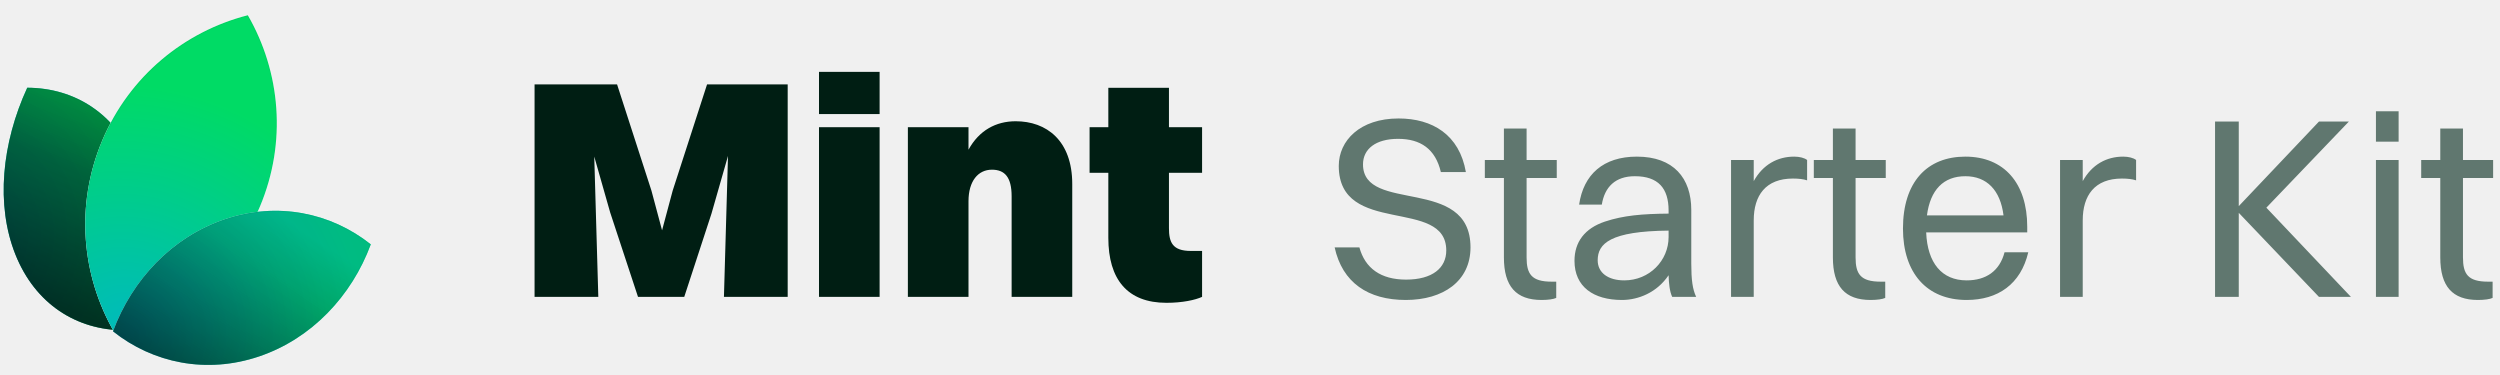
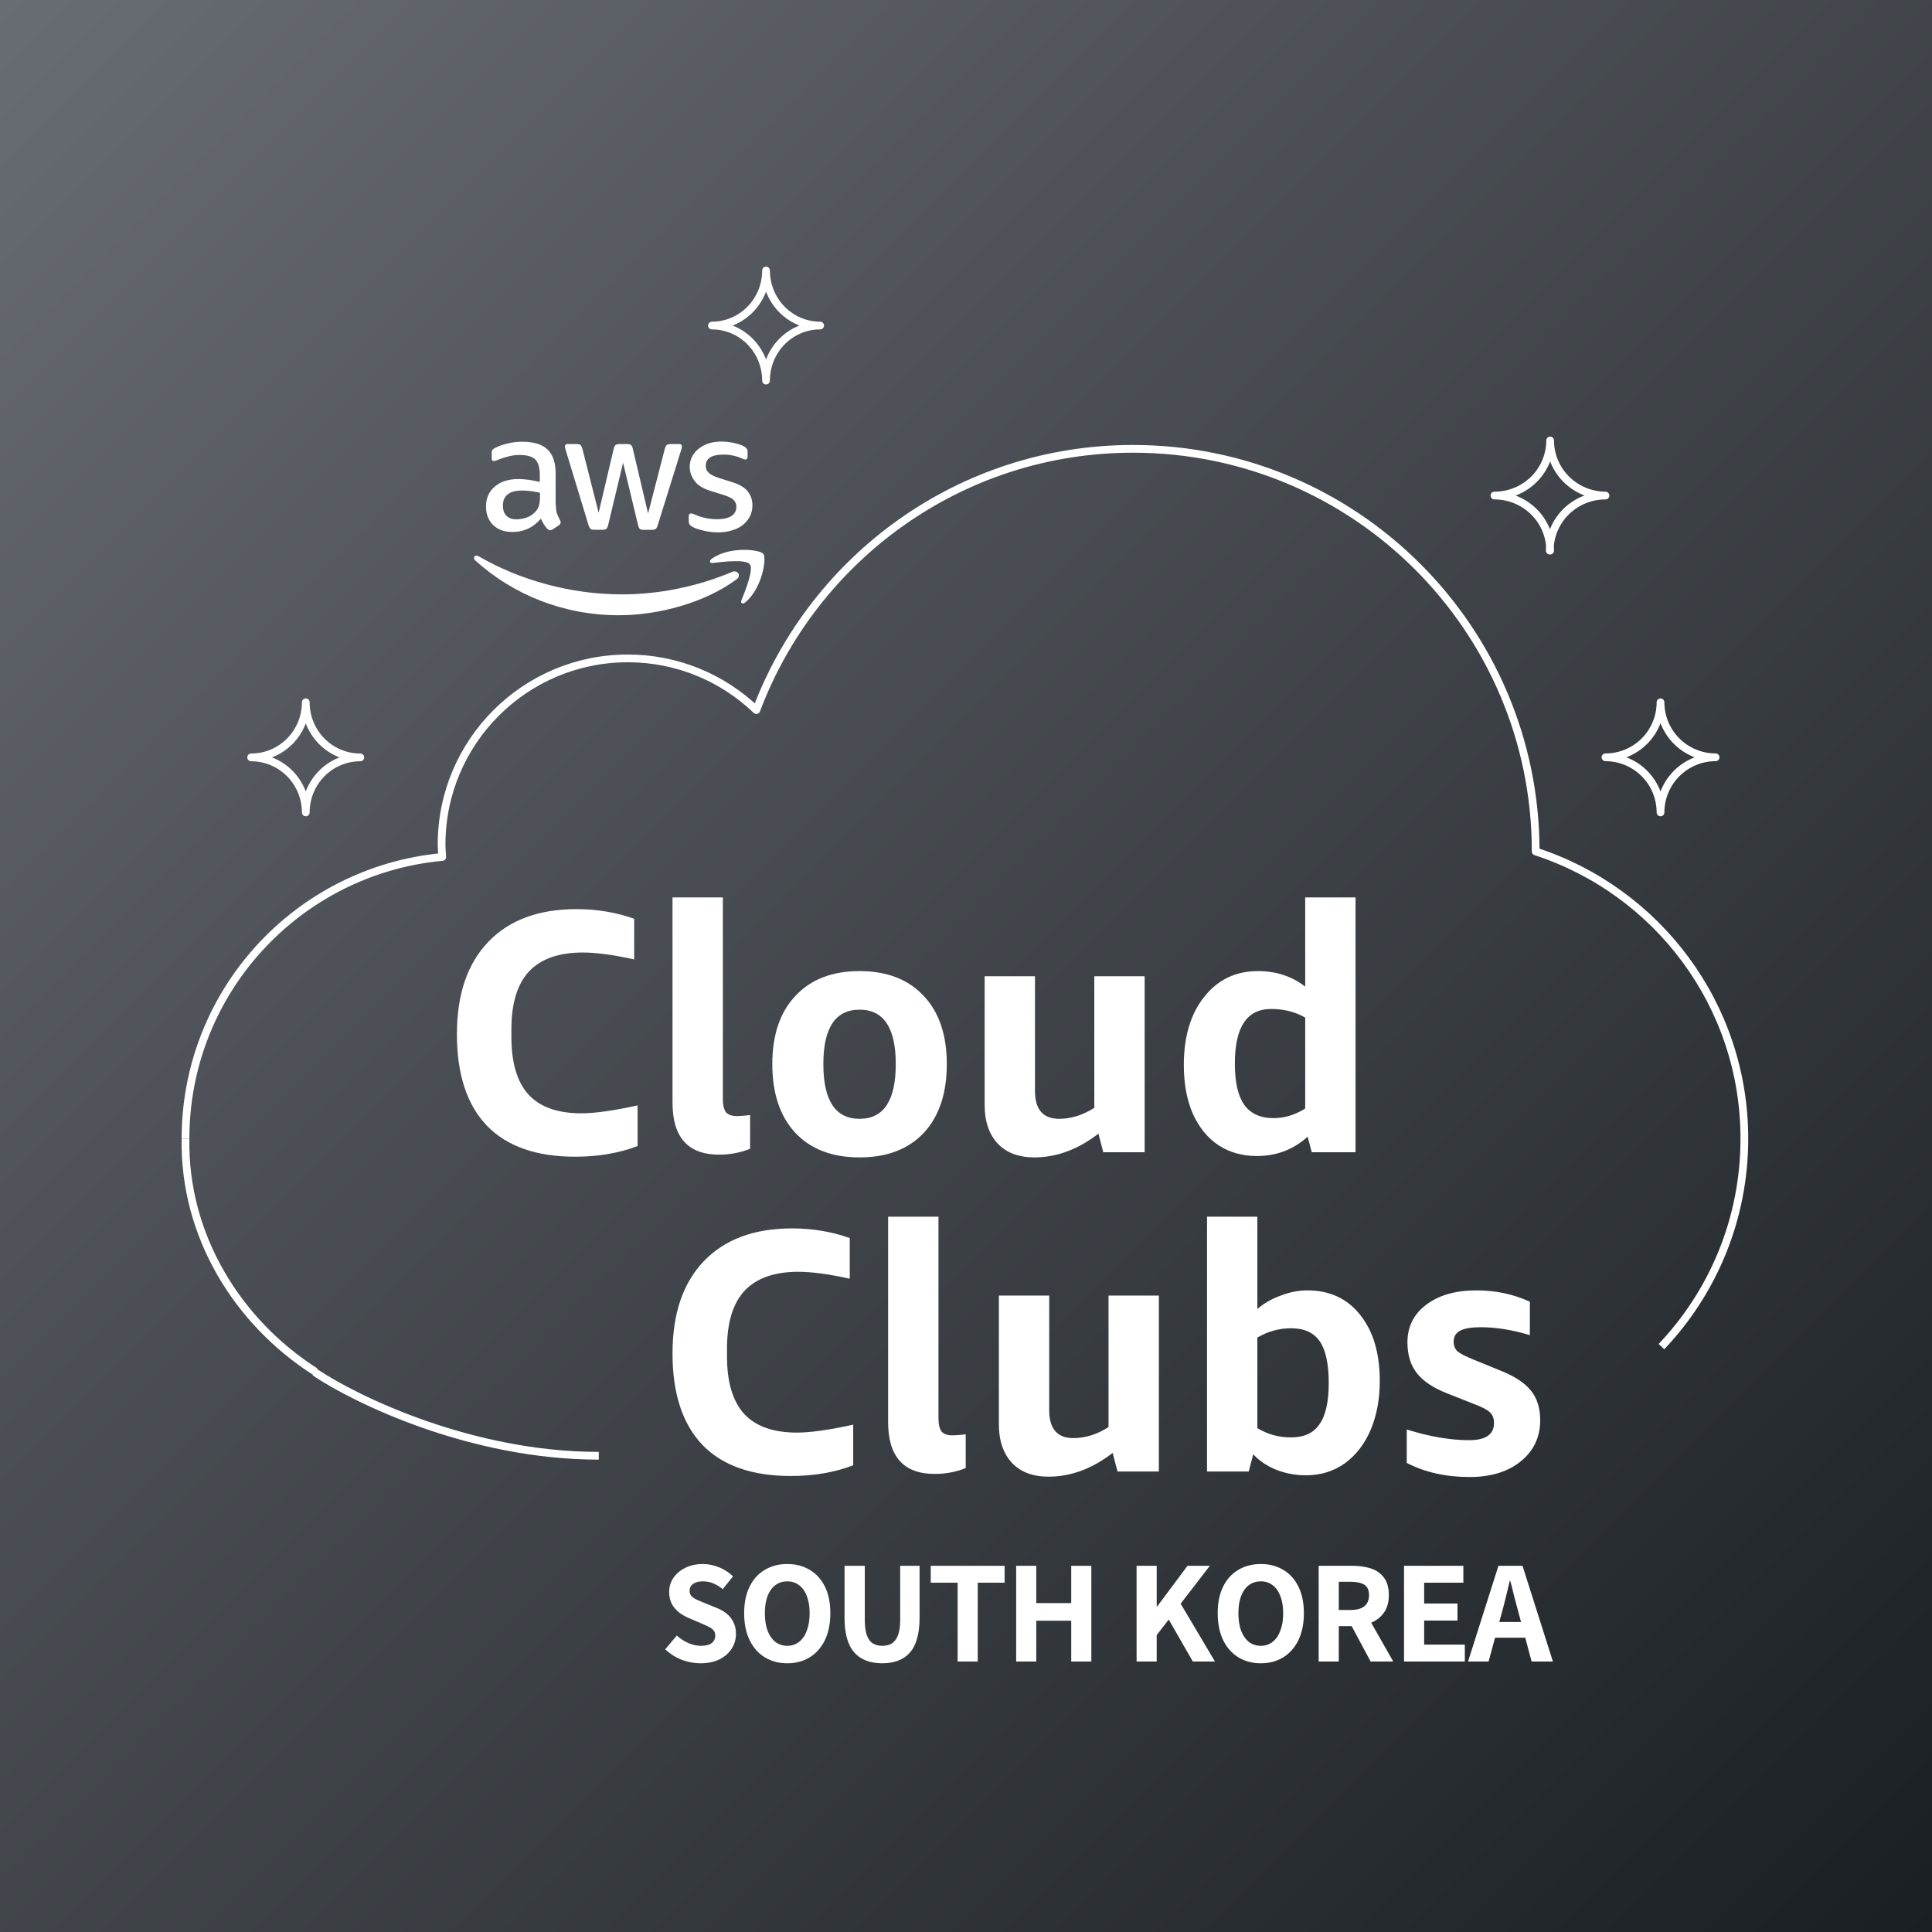
- <svg xmlns="http://www.w3.org/2000/svg" width="160" height="24" viewBox="0 0 160 24" fill="none">
-   <path d="M7.953 21.139C4.896 21.13 2.255 19.458 0.987 16.29C-0.28 13.121 0.109 9.163 1.744 5.615C4.801 5.624 7.442 7.296 8.71 10.465C9.977 13.633 9.588 17.591 7.953 21.139Z" fill="white" />
-   <path d="M7.953 21.139C4.896 21.13 2.255 19.458 0.987 16.29C-0.28 13.121 0.109 9.163 1.744 5.615C4.801 5.624 7.442 7.296 8.71 10.465C9.977 13.633 9.588 17.591 7.953 21.139Z" fill="url(#paint0_radial_115_86)" />
-   <path d="M7.953 21.139C4.896 21.13 2.255 19.458 0.987 16.29C-0.28 13.121 0.109 9.163 1.744 5.615C4.801 5.624 7.442 7.296 8.71 10.465C9.977 13.633 9.588 17.591 7.953 21.139Z" fill="black" fill-opacity="0.5" style="mix-blend-mode:hard-light" />
-   <path d="M7.953 21.139C4.896 21.13 2.255 19.458 0.987 16.29C-0.28 13.121 0.109 9.163 1.744 5.615C4.801 5.624 7.442 7.296 8.71 10.465C9.977 13.633 9.588 17.591 7.953 21.139Z" fill="url(#paint1_linear_115_86)" fill-opacity="0.5" style="mix-blend-mode:hard-light" />
-   <path d="M7.935 21.111C4.897 21.096 2.274 19.431 1.013 16.279C-0.248 13.124 0.136 9.182 1.762 5.643C4.8 5.659 7.423 7.324 8.684 10.476C9.945 13.63 9.561 17.572 7.935 21.111Z" stroke="url(#paint2_linear_115_86)" stroke-opacity="0.05" stroke-width="0.056" />
-   <path d="M7.31 21.257C11.354 20.221 14.884 17.375 16.628 13.236C18.373 9.097 17.945 4.587 15.86 0.976C11.816 2.012 8.287 4.858 6.542 8.998C4.797 13.137 5.225 17.646 7.31 21.257Z" fill="white" />
-   <path d="M7.31 21.257C11.354 20.221 14.884 17.375 16.628 13.236C18.373 9.097 17.945 4.587 15.86 0.976C11.816 2.012 8.287 4.858 6.542 8.998C4.797 13.137 5.225 17.646 7.31 21.257Z" fill="url(#paint3_radial_115_86)" />
-   <path d="M16.602 13.225C14.864 17.349 11.351 20.187 7.324 21.225C5.253 17.624 4.829 13.132 6.568 9.009C8.306 4.885 11.819 2.047 15.846 1.009C17.918 4.61 18.341 9.101 16.602 13.225Z" stroke="url(#paint4_linear_115_86)" stroke-opacity="0.05" stroke-width="0.056" />
-   <path d="M7.234 21.207C9.789 23.237 13.21 23.951 16.577 22.814C19.944 21.677 22.506 18.945 23.73 15.638C21.175 13.608 17.754 12.894 14.387 14.031C11.02 15.168 8.458 17.901 7.234 21.207Z" fill="white" />
-   <path d="M7.234 21.207C9.789 23.237 13.21 23.951 16.577 22.814C19.944 21.677 22.506 18.945 23.73 15.638C21.175 13.608 17.754 12.894 14.387 14.031C11.02 15.168 8.458 17.901 7.234 21.207Z" fill="url(#paint5_radial_115_86)" />
-   <path d="M7.234 21.207C9.789 23.237 13.21 23.951 16.577 22.814C19.944 21.677 22.506 18.945 23.73 15.638C21.175 13.608 17.754 12.894 14.387 14.031C11.02 15.168 8.458 17.901 7.234 21.207Z" fill="black" fill-opacity="0.2" style="mix-blend-mode:hard-light" />
-   <path d="M7.234 21.207C9.789 23.237 13.21 23.951 16.577 22.814C19.944 21.677 22.506 18.945 23.73 15.638C21.175 13.608 17.754 12.894 14.387 14.031C11.02 15.168 8.458 17.901 7.234 21.207Z" fill="url(#paint6_linear_115_86)" fill-opacity="0.5" style="mix-blend-mode:hard-light" />
-   <path d="M16.568 22.787C13.218 23.918 9.814 23.212 7.267 21.198C8.492 17.907 11.044 15.189 14.396 14.058C17.747 12.927 21.15 13.633 23.697 15.648C22.472 18.938 19.92 21.656 16.568 22.787Z" stroke="url(#paint7_linear_115_86)" stroke-opacity="0.05" stroke-width="0.056" />
-   <path d="M34.212 19V5.4H39.492L41.692 12.2L42.372 14.74L43.052 12.2L45.252 5.4H50.412V19H46.332L46.592 9.98L45.532 13.68L43.792 19H40.832L39.052 13.6L38.032 10.02L38.292 19H34.212ZM52.416 7.3V4.6H56.295V7.3H52.416ZM52.416 19V8.14H56.295V19H52.416ZM58.104 19V8.14H61.984V9.58C62.664 8.34 63.744 7.76 65.004 7.76C66.964 7.76 68.624 8.98 68.624 11.78V19H64.744V12.56C64.744 11.34 64.304 10.86 63.484 10.86C62.604 10.86 61.984 11.58 61.984 12.88V19H58.104ZM70.933 15.22V11.06H69.733V8.14H70.933V5.62H74.813V8.14H76.933V11.06H74.813V14.6C74.813 15.5 75.033 16.06 76.213 16.06H76.933V19C76.493 19.2 75.673 19.38 74.653 19.38C72.153 19.38 70.933 17.88 70.933 15.22Z" fill="#001E13" />
-   <path d="M87.232 10.519C87.232 13.687 94.112 11.229 94.112 15.832C94.112 17.994 92.364 19.198 89.971 19.198C87.562 19.198 85.912 18.093 85.417 15.832H87.001C87.364 17.169 88.371 17.895 89.987 17.895C91.671 17.895 92.561 17.152 92.561 16.03C92.561 12.598 85.681 15.155 85.681 10.618C85.681 9.001 87.034 7.582 89.509 7.582C91.671 7.582 93.403 8.621 93.816 11.014H92.215C91.868 9.529 90.912 8.886 89.476 8.886C88.057 8.886 87.232 9.529 87.232 10.519ZM96.25 16.476V11.393H95.029V10.239H96.25V8.226H97.702V10.239H99.632V11.393H97.702V16.476C97.702 17.532 98.015 18.026 99.302 18.026H99.599V19.066C99.434 19.148 99.071 19.198 98.659 19.198C97.025 19.198 96.25 18.323 96.25 16.476ZM102.516 13.093H101.064C101.345 11.162 102.615 10.024 104.76 10.024C107.103 10.024 108.242 11.393 108.242 13.44V16.888C108.242 17.895 108.324 18.521 108.555 19H107.021C106.856 18.654 106.806 18.142 106.79 17.614C106.047 18.72 104.859 19.198 103.803 19.198C101.988 19.198 100.767 18.357 100.767 16.69C100.767 15.486 101.427 14.611 102.714 14.182C103.902 13.786 105.107 13.687 106.79 13.671V13.473C106.79 12.053 106.13 11.278 104.628 11.278C103.374 11.278 102.698 11.971 102.516 13.093ZM102.252 16.657C102.252 17.465 102.929 17.944 103.952 17.944C105.569 17.944 106.79 16.674 106.79 15.172V14.759C103.061 14.793 102.252 15.585 102.252 16.657ZM110.787 19V10.239H112.239V11.591C112.833 10.519 113.774 10.024 114.83 10.024C115.176 10.024 115.49 10.107 115.655 10.239V11.542C115.407 11.46 115.094 11.427 114.747 11.427C112.998 11.427 112.239 12.515 112.239 14.1V19H110.787ZM117.305 16.476V11.393H116.084V10.239H117.305V8.226H118.757V10.239H120.688V11.393H118.757V16.476C118.757 17.532 119.071 18.026 120.358 18.026H120.655V19.066C120.49 19.148 120.127 19.198 119.714 19.198C118.081 19.198 117.305 18.323 117.305 16.476ZM129.809 16.145C129.33 18.192 127.862 19.198 125.865 19.198C123.324 19.198 121.79 17.482 121.79 14.627C121.79 11.658 123.324 10.024 125.783 10.024C128.258 10.024 129.743 11.723 129.743 14.512V14.875H123.275C123.357 16.838 124.281 17.944 125.865 17.944C127.103 17.944 127.977 17.35 128.291 16.145H129.809ZM125.783 11.278C124.38 11.278 123.539 12.152 123.324 13.786H128.225C128.027 12.169 127.152 11.278 125.783 11.278ZM131.843 19V10.239H133.295V11.591C133.889 10.519 134.829 10.024 135.885 10.024C136.232 10.024 136.545 10.107 136.71 10.239V11.542C136.463 11.46 136.149 11.427 135.803 11.427C134.054 11.427 133.295 12.515 133.295 14.1V19H131.843ZM141.763 19V7.78H143.281V13.192L148.413 7.78H150.327L145.047 13.291L150.459 19H148.413L143.281 13.621V19H141.763ZM152.06 9.067V7.12H153.512V9.067H152.06ZM152.06 19V10.239H153.512V19H152.06ZM156.178 16.476V11.393H154.957V10.239H156.178V8.226H157.63V10.239H159.56V11.393H157.63V16.476C157.63 17.532 157.943 18.026 159.23 18.026H159.527V19.066C159.362 19.148 158.999 19.198 158.587 19.198C156.953 19.198 156.178 18.323 156.178 16.476Z" fill="#002719" fill-opacity="0.6" />
+ <svg xmlns="http://www.w3.org/2000/svg" width="2000" height="2000" viewBox="0 0 2000 2000" fill="none">
+   <rect width="2000" height="2000" fill="url(#paint0_linear_5_5)" />
+   <path d="M1718.95 841C1718.95 825.887 1712.95 811.391 1702.28 800.695C1691.6 789.999 1677.11 783.977 1662 783.95C1677.1 783.95 1691.59 777.95 1702.27 767.27C1712.95 756.59 1718.95 742.104 1718.95 727C1718.98 742.113 1725 756.599 1735.69 767.276C1746.39 777.953 1760.89 783.95 1776 783.95C1760.88 783.977 1746.38 789.996 1735.69 800.689C1725 811.382 1718.98 825.878 1718.95 841Z" stroke="white" stroke-width="8" stroke-linejoin="round" />
+   <path d="M1604.7 570C1604.7 554.883 1598.62 540.384 1587.8 529.695C1576.98 519.005 1562.3 513 1547 513C1562.3 513 1576.98 506.995 1587.8 496.305C1598.62 485.616 1604.7 471.117 1604.7 456C1604.7 471.049 1610.72 485.487 1621.46 496.165C1632.19 506.844 1646.77 512.895 1662 513C1646.7 513 1632.02 519.005 1621.2 529.695C1610.38 540.384 1604.3 554.883 1604.3 570H1604.7Z" stroke="white" stroke-width="8" stroke-linejoin="round" />
+   <path d="M326.516 1420.06C245.734 1368.5 190.304 1278.97 192.039 1178.75" stroke="white" stroke-width="8" stroke-linejoin="round" />
+   <path d="M325.86 1420.5C368.86 1449.33 487.86 1507 619.86 1507" stroke="white" stroke-width="8" />
+   <path d="M192.04 1178.75C192.04 1026.19 308.682 901.006 457.812 887.129C457.619 882.792 457.137 878.552 457.137 874.215C457.137 767.821 543.51 681.569 649.935 681.569C701.605 681.569 748.455 702 782.966 735.055C842.348 577.295 994.272 464.637 1172.9 464.637C1403.1 464.637 1589.73 651.212 1589.73 881.25V881.443C1715.14 922.208 1805.76 1039.88 1805.76 1178.75C1805.76 1262.15 1773.13 1337.93 1719.93 1394" stroke="white" stroke-width="8" stroke-linejoin="round" />
+   <path d="M660.05 1186.36C640.774 1193.73 619.237 1197.41 595.439 1197.41C555.221 1197.41 524.76 1186.72 504.056 1165.33C483.352 1143.71 473 1112.1 473 1070.51C473 1029.4 483.828 997.559 505.484 974.983C527.14 952.407 557.601 941.12 596.867 941.12C617.809 941.12 637.68 944.447 656.48 951.1V993.163C634.824 988.41 617.095 986.034 603.292 986.034C578.543 986.034 559.98 992.569 547.606 1005.64C535.469 1018.71 529.4 1038.67 529.4 1065.52V1073.72C529.4 1100.34 535.35 1120.18 547.249 1133.25C559.148 1146.08 577.353 1152.5 601.864 1152.5C615.667 1152.5 635.062 1149.77 660.05 1144.3V1186.36Z" fill="white" />
+   <path d="M776.504 1189.22C766.509 1193.26 755.8 1195.28 744.377 1195.28C712.25 1195.28 696.187 1177.33 696.187 1141.45V929H748.304V1137.17C748.304 1143.83 749.375 1148.58 751.516 1151.43C753.896 1154.04 757.704 1155.35 762.939 1155.35C766.271 1155.35 770.792 1155 776.504 1154.28V1189.22Z" fill="white" />
+   <path d="M889.815 1198.13C861.496 1198.13 839.364 1189.69 823.42 1172.82C807.475 1155.71 799.503 1131.94 799.503 1101.53C799.503 1071.35 807.475 1047.82 823.42 1030.95C839.364 1013.84 861.496 1005.28 889.815 1005.28C918.134 1005.28 940.266 1013.84 956.211 1030.95C972.155 1047.82 980.127 1071.35 980.127 1101.53C980.127 1131.94 972.155 1155.71 956.211 1172.82C940.266 1189.69 918.134 1198.13 889.815 1198.13ZM889.815 1158.2C914.803 1158.2 927.297 1139.31 927.297 1101.53C927.297 1063.98 914.803 1045.21 889.815 1045.21C864.828 1045.21 852.334 1063.98 852.334 1101.53C852.334 1139.31 864.828 1158.2 889.815 1158.2Z" fill="white" />
+   <path d="M1142.1 1192.78L1137.1 1173.53C1115.92 1189.93 1093.79 1198.13 1070.71 1198.13C1054.52 1198.13 1041.91 1193.37 1032.87 1183.87C1023.83 1174.13 1019.3 1160.82 1019.3 1143.95V1010.63H1071.42V1129.33C1071.42 1148.58 1079.75 1158.2 1096.41 1158.2C1108.78 1158.2 1120.92 1154.4 1132.82 1146.8V1010.63H1184.94V1192.78H1142.1Z" fill="white" />
+   <path d="M1357.92 1192.78L1353.64 1176.74C1338.89 1190.05 1321.4 1196.7 1301.17 1196.7C1286.17 1196.7 1272.97 1193.02 1261.54 1185.65C1250.12 1178.05 1241.2 1167.11 1234.77 1152.86C1228.58 1138.6 1225.49 1121.84 1225.49 1102.6C1225.49 1073.13 1232.51 1049.6 1246.55 1032.02C1260.59 1014.19 1279.15 1005.28 1302.24 1005.28C1321.04 1005.28 1337.34 1010.63 1351.14 1021.32V929H1403.26V1192.78H1357.92ZM1318.3 1157.49C1329.72 1157.49 1340.67 1154.16 1351.14 1147.51V1053.4C1340.91 1047.46 1329.13 1044.49 1315.8 1044.49C1303.19 1044.49 1293.79 1049.25 1287.6 1058.75C1281.42 1068.02 1278.32 1082.16 1278.32 1101.17C1278.32 1120.18 1281.53 1134.32 1287.96 1143.59C1294.62 1152.86 1304.74 1157.49 1318.3 1157.49Z" fill="white" />
+   <path d="M883.236 1516.88C863.96 1524.25 842.423 1527.93 818.626 1527.93C778.408 1527.93 747.947 1517.24 727.243 1495.85C706.539 1474.22 696.187 1442.62 696.187 1401.03C696.187 1359.92 707.015 1328.08 728.671 1305.5C750.327 1282.92 780.788 1271.64 820.054 1271.64C840.996 1271.64 860.867 1274.96 879.667 1281.62V1323.68C858.011 1318.93 840.282 1316.55 826.479 1316.55C801.729 1316.55 783.167 1323.09 770.793 1336.16C758.656 1349.23 752.587 1369.19 752.587 1396.04V1404.24C752.587 1430.85 758.537 1450.7 770.436 1463.77C782.334 1476.6 800.54 1483.02 825.051 1483.02C838.854 1483.02 858.249 1480.28 883.236 1474.82V1516.88Z" fill="white" />
+   <path d="M999.691 1519.73C989.696 1523.77 978.987 1525.79 967.564 1525.79C935.437 1525.79 919.374 1507.85 919.374 1471.97V1259.52H971.49V1467.69C971.49 1474.34 972.561 1479.1 974.703 1481.95C977.083 1484.56 980.891 1485.87 986.126 1485.87C989.458 1485.87 993.979 1485.51 999.691 1484.8V1519.73Z" fill="white" />
+   <path d="M1156.83 1523.3L1151.83 1504.05C1130.65 1520.44 1108.52 1528.64 1085.43 1528.64C1069.25 1528.64 1056.64 1523.89 1047.59 1514.39C1038.55 1504.64 1034.03 1491.33 1034.03 1474.46V1341.15H1086.15V1459.85C1086.15 1479.1 1094.48 1488.72 1111.13 1488.72C1123.51 1488.72 1135.65 1484.92 1147.54 1477.31V1341.15H1199.66V1523.3H1156.83Z" fill="white" />
+   <path d="M1249.5 1523.3V1259.52H1301.61V1355.05C1308.51 1349.11 1316.61 1344.47 1325.89 1341.15C1335.17 1337.58 1344.33 1335.8 1353.37 1335.8C1376.46 1335.8 1394.66 1344.24 1407.99 1361.11C1421.55 1377.98 1428.34 1400.79 1428.34 1429.55C1428.34 1448.32 1425.24 1465.07 1419.05 1479.81C1412.87 1494.54 1403.94 1506.19 1392.28 1514.74C1380.62 1523.06 1367.18 1527.22 1351.95 1527.22C1341 1527.22 1330.77 1525.32 1321.25 1521.51C1311.73 1517.71 1303.76 1512.37 1297.33 1505.47L1292.69 1523.3H1249.5ZM1336.6 1375.01C1324.22 1375.01 1312.56 1378.22 1301.61 1384.63V1478.38C1312.08 1484.8 1323.75 1488.01 1336.6 1488.01C1349.92 1488.01 1359.68 1483.49 1365.87 1474.46C1372.29 1465.43 1375.51 1451.17 1375.51 1431.69C1375.51 1411.96 1372.41 1397.59 1366.22 1388.55C1360.04 1379.52 1350.16 1375.01 1336.6 1375.01Z" fill="white" />
+   <path d="M1546.58 1473.04C1546.58 1468.28 1545.15 1464.6 1542.29 1461.99C1539.67 1459.37 1534.2 1456.52 1525.87 1453.43L1498.03 1442.38C1483.51 1436.68 1473.04 1429.67 1466.61 1421.35C1460.19 1413.03 1456.98 1402.46 1456.98 1389.62C1456.98 1373.46 1463.4 1360.51 1476.25 1350.77C1489.34 1340.79 1506.71 1335.8 1528.37 1335.8C1548.36 1335.8 1566.8 1339.72 1583.7 1347.56V1382.14C1565.61 1376.67 1548.72 1373.94 1533.01 1373.94C1523.25 1373.94 1516.11 1375.13 1511.59 1377.5C1507.07 1379.88 1504.81 1383.68 1504.81 1388.91C1504.81 1392.95 1506.12 1396.28 1508.74 1398.89C1511.59 1401.27 1517.42 1404.24 1526.23 1407.8L1553.36 1418.85C1568.11 1424.79 1578.58 1431.69 1584.77 1439.53C1591.2 1447.37 1594.41 1457.59 1594.41 1470.18C1594.41 1487.77 1587.63 1502.03 1574.06 1512.96C1560.73 1523.65 1543.12 1529 1521.23 1529C1496.72 1529 1475.06 1524.13 1456.26 1514.39V1479.81C1479.82 1487.18 1501.36 1490.86 1520.87 1490.86C1538.01 1490.86 1546.58 1484.92 1546.58 1473.04Z" fill="white" />
+   <path d="M793 394C793 378.883 787.1 364.385 776.598 353.695C766.096 343.005 751.852 337 737 337C744.354 337 751.636 335.526 758.43 332.661C765.225 329.797 771.398 325.598 776.598 320.305C781.798 315.012 785.923 308.729 788.737 301.813C791.552 294.897 793 287.485 793 280C793 287.485 794.449 294.897 797.263 301.813C800.077 308.729 804.202 315.012 809.402 320.305C814.602 325.598 820.775 329.797 827.57 332.661C834.364 335.526 841.646 337 849 337C834.148 337 819.904 343.005 809.402 353.695C798.9 364.385 793 378.883 793 394Z" stroke="white" stroke-width="8" stroke-linejoin="round" />
+   <path d="M316.549 840.901C316.497 825.805 310.516 811.345 299.917 800.689C289.318 790.033 274.964 784.05 260 784.05C274.998 784.05 289.381 778.039 299.986 767.34C310.591 756.641 316.549 742.13 316.549 727C316.536 734.487 317.987 741.903 320.818 748.824C323.649 755.745 327.805 762.035 333.048 767.334C338.292 772.633 344.519 776.837 351.374 779.705C358.23 782.573 365.578 784.05 373 784.05C358.028 784.05 343.67 790.05 333.083 800.73C322.497 811.41 316.549 825.896 316.549 841V840.901Z" stroke="white" stroke-width="8" stroke-linejoin="round" />
+   <path d="M575.4 522.4C575.4 526.1 575.8 529.1 576.5 531.3C577.3 533.5 578.3 535.9 579.7 538.5C580.2 539.3 580.4 540.1 580.4 540.8C580.4 541.8 579.8 542.8 578.5 543.8L572.2 548C571.3 548.6 570.4 548.9 569.6 548.9C568.6 548.9 567.6 548.4 566.6 547.5C565.2 546 564 544.4 563 542.8C562 541.1 561 539.2 559.9 536.9C552.1 546.1 542.3 550.7 530.5 550.7C522.1 550.7 515.4 548.3 510.5 543.5C505.6 538.7 503.1 532.3 503.1 524.3C503.1 515.8 506.1 508.9 512.2 503.7C518.3 498.5 526.4 495.9 536.7 495.9C540.1 495.9 543.6 496.2 547.3 496.7C551 497.2 554.8 498 558.8 498.9V491.6C558.8 484 557.2 478.7 554.1 475.6C550.9 472.5 545.5 471 537.8 471C534.3 471 530.7 471.4 527 472.3C523.3 473.2 519.7 474.3 516.2 475.7C514.6 476.4 513.4 476.8 512.7 477C512 477.2 511.5 477.3 511.1 477.3C509.7 477.3 509 476.3 509 474.2V469.3C509 467.7 509.2 466.5 509.7 465.8C510.2 465.1 511.1 464.4 512.5 463.7C516 461.9 520.2 460.4 525.1 459.2C530 457.9 535.2 457.3 540.7 457.3C552.6 457.3 561.3 460 566.9 465.4C572.4 470.8 575.2 479 575.2 490V522.4H575.4ZM534.8 537.6C538.1 537.6 541.5 537 545.1 535.8C548.7 534.6 551.9 532.4 554.6 529.4C556.2 527.5 557.4 525.4 558 523C558.6 520.6 559 517.7 559 514.3V510.1C556.1 509.4 553 508.8 549.8 508.4C546.6 508 543.5 507.8 540.4 507.8C533.7 507.8 528.8 509.1 525.5 511.8C522.2 514.5 520.6 518.3 520.6 523.3C520.6 528 521.8 531.5 524.3 533.9C526.7 536.4 530.2 537.6 534.8 537.6ZM615.1 548.4C613.3 548.4 612.1 548.1 611.3 547.4C610.5 546.8 609.8 545.4 609.2 543.5L585.7 466.2C585.1 464.2 584.8 462.9 584.8 462.2C584.8 460.6 585.6 459.7 587.2 459.7H597C598.9 459.7 600.2 460 600.9 460.7C601.7 461.3 602.3 462.7 602.9 464.6L619.7 530.8L635.3 464.6C635.8 462.6 636.4 461.3 637.2 460.7C638 460.1 639.4 459.7 641.2 459.7H649.2C651.1 459.7 652.4 460 653.2 460.7C654 461.3 654.7 462.7 655.1 464.6L670.9 531.6L688.2 464.6C688.8 462.6 689.5 461.3 690.2 460.7C691 460.1 692.3 459.7 694.1 459.7H703.4C705 459.7 705.9 460.5 705.9 462.2C705.9 462.7 705.8 463.2 705.7 463.8C705.6 464.4 705.4 465.2 705 466.3L680.9 543.6C680.3 545.6 679.6 546.9 678.8 547.5C678 548.1 676.7 548.5 675 548.5H666.4C664.5 548.5 663.2 548.2 662.4 547.5C661.6 546.8 660.9 545.5 660.5 543.5L645 479L629.6 543.4C629.1 545.4 628.5 546.7 627.7 547.4C626.9 548.1 625.5 548.4 623.7 548.4H615.1ZM743.6 551.1C738.4 551.1 733.2 550.5 728.2 549.3C723.2 548.1 719.3 546.8 716.7 545.3C715.1 544.4 714 543.4 713.6 542.5C713.2 541.6 713 540.6 713 539.7V534.6C713 532.5 713.8 531.5 715.3 531.5C715.9 531.5 716.5 531.6 717.1 531.8C717.7 532 718.6 532.4 719.6 532.8C723 534.3 726.7 535.5 730.6 536.3C734.6 537.1 738.5 537.5 742.5 537.5C748.8 537.5 753.7 536.4 757.1 534.2C760.5 532 762.3 528.8 762.3 524.7C762.3 521.9 761.4 519.6 759.6 517.7C757.8 515.8 754.4 514.1 749.5 512.5L735 508C727.7 505.7 722.3 502.3 719 497.8C715.7 493.4 714 488.5 714 483.3C714 479.1 714.9 475.4 716.7 472.2C718.5 469 720.9 466.2 723.9 464C726.9 461.7 730.3 460 734.3 458.8C738.3 457.6 742.5 457.1 746.9 457.1C749.1 457.1 751.4 457.2 753.6 457.5C755.9 457.8 758 458.2 760.1 458.6C762.1 459.1 764 459.6 765.8 460.2C767.6 460.8 769 461.4 770 462C771.4 462.8 772.4 463.6 773 464.5C773.6 465.3 773.9 466.4 773.9 467.8V472.5C773.9 474.6 773.1 475.7 771.6 475.7C770.8 475.7 769.5 475.3 767.8 474.5C762.1 471.9 755.7 470.6 748.6 470.6C742.9 470.6 738.4 471.5 735.3 473.4C732.2 475.3 730.6 478.2 730.6 482.3C730.6 485.1 731.6 487.5 733.6 489.4C735.6 491.3 739.3 493.2 744.6 494.9L758.8 499.4C766 501.7 771.2 504.9 774.3 509C777.4 513.1 778.9 517.8 778.9 523C778.9 527.3 778 531.2 776.3 534.6C774.5 538 772.1 541 769 543.4C765.9 545.9 762.2 547.7 757.9 549C753.4 550.4 748.7 551.1 743.6 551.1Z" fill="white" />
+   <path d="M762.5 599.7C729.6 624 681.8 636.9 640.7 636.9C583.1 636.9 531.2 615.6 492 580.2C488.9 577.4 491.7 573.6 495.4 575.8C537.8 600.4 590.1 615.3 644.2 615.3C680.7 615.3 720.8 607.7 757.7 592.1C763.2 589.6 767.9 595.7 762.5 599.7Z" fill="white" />
+   <path d="M776.2 584.1C772 578.7 748.4 581.5 737.7 582.8C734.5 583.2 734 580.4 736.9 578.3C755.7 565.1 786.6 568.9 790.2 573.3C793.8 577.8 789.2 608.7 771.6 623.5C768.9 625.8 766.3 624.6 767.5 621.6C771.5 611.7 780.4 589.4 776.2 584.1Z" fill="white" />
+   <path d="M725.089 1721.82C718.603 1721.82 712.118 1720.61 705.633 1718.18C699.249 1715.64 693.574 1712.05 688.609 1707.38L700.617 1693.1C704.163 1696.34 708.115 1698.92 712.473 1700.85C716.931 1702.77 721.289 1703.74 725.545 1703.74C730.51 1703.74 734.209 1702.82 736.641 1701C739.174 1699.07 740.441 1696.44 740.441 1693.1C740.441 1690.87 739.833 1689.04 738.617 1687.62C737.401 1686.21 735.678 1684.99 733.449 1683.98C731.321 1682.86 728.787 1681.7 725.849 1680.48L712.777 1674.86C709.331 1673.44 706.089 1671.56 703.049 1669.23C700.009 1666.9 697.526 1664.01 695.601 1660.57C693.675 1657.02 692.713 1652.87 692.713 1648.1C692.713 1642.63 694.182 1637.72 697.121 1633.36C700.161 1629 704.265 1625.56 709.433 1623.02C714.702 1620.39 720.681 1619.07 727.369 1619.07C733.145 1619.07 738.769 1620.19 744.241 1622.42C749.814 1624.65 754.678 1627.79 758.833 1631.84L748.193 1645.06C745.051 1642.53 741.809 1640.55 738.465 1639.14C735.121 1637.72 731.422 1637.01 727.369 1637.01C723.315 1637.01 720.022 1637.87 717.489 1639.59C715.057 1641.31 713.841 1643.75 713.841 1646.89C713.841 1649.02 714.499 1650.79 715.817 1652.21C717.134 1653.63 718.958 1654.89 721.289 1656.01C723.721 1657.02 726.355 1658.14 729.193 1659.35L741.961 1664.52C746.014 1666.14 749.51 1668.17 752.449 1670.6C755.387 1673.03 757.667 1675.97 759.289 1679.42C761.011 1682.76 761.873 1686.76 761.873 1691.42C761.873 1696.9 760.403 1701.96 757.465 1706.62C754.627 1711.18 750.422 1714.88 744.849 1717.72C739.377 1720.46 732.79 1721.82 725.089 1721.82ZM815.036 1721.82C806.22 1721.82 798.417 1719.75 791.628 1715.59C784.94 1711.44 779.721 1705.51 775.972 1697.81C772.223 1690.01 770.348 1680.73 770.348 1669.99C770.348 1659.25 772.223 1650.08 775.972 1642.48C779.721 1634.88 784.94 1629.1 791.628 1625.15C798.417 1621.1 806.22 1619.07 815.036 1619.07C823.852 1619.07 831.604 1621.1 838.292 1625.15C844.98 1629.1 850.199 1634.88 853.948 1642.48C857.697 1650.08 859.572 1659.25 859.572 1669.99C859.572 1680.73 857.697 1690.01 853.948 1697.81C850.199 1705.51 844.98 1711.44 838.292 1715.59C831.604 1719.75 823.852 1721.82 815.036 1721.82ZM815.036 1703.74C819.697 1703.74 823.751 1702.37 827.196 1699.63C830.743 1696.9 833.428 1692.99 835.252 1687.93C837.177 1682.86 838.14 1676.88 838.14 1669.99C838.14 1663.1 837.177 1657.22 835.252 1652.36C833.428 1647.39 830.743 1643.59 827.196 1640.96C823.751 1638.33 819.697 1637.01 815.036 1637.01C810.273 1637.01 806.119 1638.33 802.572 1640.96C799.127 1643.59 796.441 1647.39 794.516 1652.36C792.692 1657.22 791.78 1663.1 791.78 1669.99C791.78 1676.88 792.692 1682.86 794.516 1687.93C796.441 1692.99 799.127 1696.9 802.572 1699.63C806.119 1702.37 810.273 1703.74 815.036 1703.74ZM913.329 1721.82C907.148 1721.82 901.625 1720.91 896.761 1719.09C891.897 1717.26 887.793 1714.48 884.449 1710.73C881.105 1706.98 878.572 1702.11 876.849 1696.14C875.126 1690.16 874.265 1683.06 874.265 1674.86V1620.9H895.241V1676.83C895.241 1683.52 895.95 1688.84 897.369 1692.79C898.788 1696.74 900.865 1699.58 903.601 1701.3C906.337 1702.93 909.58 1703.74 913.329 1703.74C917.18 1703.74 920.473 1702.93 923.209 1701.3C925.945 1699.58 928.073 1696.74 929.593 1692.79C931.113 1688.84 931.873 1683.52 931.873 1676.83V1620.9H951.937V1674.86C951.937 1683.06 951.076 1690.16 949.353 1696.14C947.732 1702.11 945.249 1706.98 941.905 1710.73C938.662 1714.48 934.609 1717.26 929.745 1719.09C924.982 1720.91 919.51 1721.82 913.329 1721.82ZM991.321 1720V1638.38H963.505V1620.9H1039.96V1638.38H1012.15V1720H991.321ZM1051.93 1720V1620.9H1072.75V1659.5H1108.93V1620.9H1129.75V1720H1108.93V1677.74H1072.75V1720H1051.93ZM1176.59 1720V1620.9H1197.41V1662.85H1198.02L1229.33 1620.9H1252.43L1222.19 1660.11L1257.75 1720H1234.8L1209.87 1676.53L1197.41 1692.64V1720H1176.59ZM1305.24 1721.82C1296.42 1721.82 1288.62 1719.75 1281.83 1715.59C1275.14 1711.44 1269.92 1705.51 1266.17 1697.81C1262.42 1690.01 1260.55 1680.73 1260.55 1669.99C1260.55 1659.25 1262.42 1650.08 1266.17 1642.48C1269.92 1634.88 1275.14 1629.1 1281.83 1625.15C1288.62 1621.1 1296.42 1619.07 1305.24 1619.07C1314.05 1619.07 1321.8 1621.1 1328.49 1625.15C1335.18 1629.1 1340.4 1634.88 1344.15 1642.48C1347.9 1650.08 1349.77 1659.25 1349.77 1669.99C1349.77 1680.73 1347.9 1690.01 1344.15 1697.81C1340.4 1705.51 1335.18 1711.44 1328.49 1715.59C1321.8 1719.75 1314.05 1721.82 1305.24 1721.82ZM1305.24 1703.74C1309.9 1703.74 1313.95 1702.37 1317.4 1699.63C1320.94 1696.9 1323.63 1692.99 1325.45 1687.93C1327.38 1682.86 1328.34 1676.88 1328.34 1669.99C1328.34 1663.1 1327.38 1657.22 1325.45 1652.36C1323.63 1647.39 1320.94 1643.59 1317.4 1640.96C1313.95 1638.33 1309.9 1637.01 1305.24 1637.01C1300.47 1637.01 1296.32 1638.33 1292.77 1640.96C1289.33 1643.59 1286.64 1647.39 1284.72 1652.36C1282.89 1657.22 1281.98 1663.1 1281.98 1669.99C1281.98 1676.88 1282.89 1682.86 1284.72 1687.93C1286.64 1692.99 1289.33 1696.9 1292.77 1699.63C1296.32 1702.37 1300.47 1703.74 1305.24 1703.74ZM1365.07 1720V1620.9H1400.03C1407.02 1620.9 1413.36 1621.81 1419.03 1623.63C1424.71 1625.46 1429.22 1628.6 1432.56 1633.06C1436.01 1637.51 1437.73 1643.59 1437.73 1651.3C1437.73 1658.69 1436.01 1664.77 1432.56 1669.54C1429.22 1674.2 1424.71 1677.69 1419.03 1680.02C1413.36 1682.25 1407.02 1683.37 1400.03 1683.37H1385.9V1720H1365.07ZM1418.88 1720L1396.23 1677.74L1410.82 1664.67L1442.29 1720H1418.88ZM1385.9 1666.65H1398.21C1404.39 1666.65 1409.1 1665.38 1412.34 1662.85C1415.59 1660.21 1417.21 1656.36 1417.21 1651.3C1417.21 1646.13 1415.59 1642.53 1412.34 1640.5C1409.1 1638.48 1404.39 1637.46 1398.21 1637.46H1385.9V1666.65ZM1453.45 1720V1620.9H1514.86V1638.38H1474.28V1659.96H1508.78V1677.59H1474.28V1702.52H1516.38V1720H1453.45ZM1519.71 1720L1551.18 1620.9H1576.1L1607.57 1720H1585.53L1571.85 1668.93C1570.43 1663.86 1569.01 1658.54 1567.59 1652.97C1566.28 1647.39 1564.91 1641.97 1563.49 1636.7H1562.88C1561.66 1641.97 1560.35 1647.39 1558.93 1652.97C1557.61 1658.54 1556.24 1663.86 1554.82 1668.93L1540.99 1720H1519.71ZM1539.78 1695.38V1679.11H1587.2V1695.38H1539.78Z" fill="white" />
  <defs>
-     <radialGradient id="paint0_radial_115_86" cx="0" cy="0" r="1" gradientUnits="userSpaceOnUse" gradientTransform="translate(-3.00503 15.023) rotate(-10.029) scale(17.9572 17.784)">
-       <stop stop-color="#00B0BB" />
-       <stop offset="1" stop-color="#00DB65" />
-     </radialGradient>
-     <linearGradient id="paint1_linear_115_86" x1="7.39" y1="4.813" x2="1.63" y2="18.689" gradientUnits="userSpaceOnUse">
-       <stop stop-color="#18E299" />
-       <stop offset="1" />
-     </linearGradient>
-     <linearGradient id="paint2_linear_115_86" x1="7.948" y1="8.016" x2="1.761" y2="18.746" gradientUnits="userSpaceOnUse">
-       <stop />
-       <stop offset="1" stop-opacity="0" />
-     </linearGradient>
-     <radialGradient id="paint3_radial_115_86" cx="0" cy="0" r="1" gradientUnits="userSpaceOnUse" gradientTransform="translate(8.11404 20.8822) rotate(-75.7542) scale(21.6246 23.7772)">
-       <stop stop-color="#00BBBB" />
-       <stop offset="0.713" stop-color="#00DB65" />
-     </radialGradient>
-     <linearGradient id="paint4_linear_115_86" x1="7.602" y1="5.871" x2="15.556" y2="16.372" gradientUnits="userSpaceOnUse">
-       <stop />
-       <stop offset="1" stop-opacity="0" />
-     </linearGradient>
-     <radialGradient id="paint5_radial_115_86" cx="0" cy="0" r="1" gradientUnits="userSpaceOnUse" gradientTransform="translate(7.84537 21.5181) rotate(-20.3525) scale(18.5603 17.32)">
-       <stop stop-color="#00B0BB" />
-       <stop offset="1" stop-color="#00DB65" />
-     </radialGradient>
-     <linearGradient id="paint6_linear_115_86" x1="16.808" y1="13.007" x2="10.041" y2="22.994" gradientUnits="userSpaceOnUse">
-       <stop stop-color="#00B1BC" />
-       <stop offset="1" />
-     </linearGradient>
-     <linearGradient id="paint7_linear_115_86" x1="16.808" y1="13.007" x2="14.169" y2="23.841" gradientUnits="userSpaceOnUse">
-       <stop />
-       <stop offset="1" stop-opacity="0" />
+     <linearGradient id="paint0_linear_5_5" x1="0" y1="0" x2="2000" y2="2000" gradientUnits="userSpaceOnUse">
+       <stop stop-color="#686C73" />
+       <stop offset="1" stop-color="#1A1F23" />
    </linearGradient>
  </defs>
</svg>
